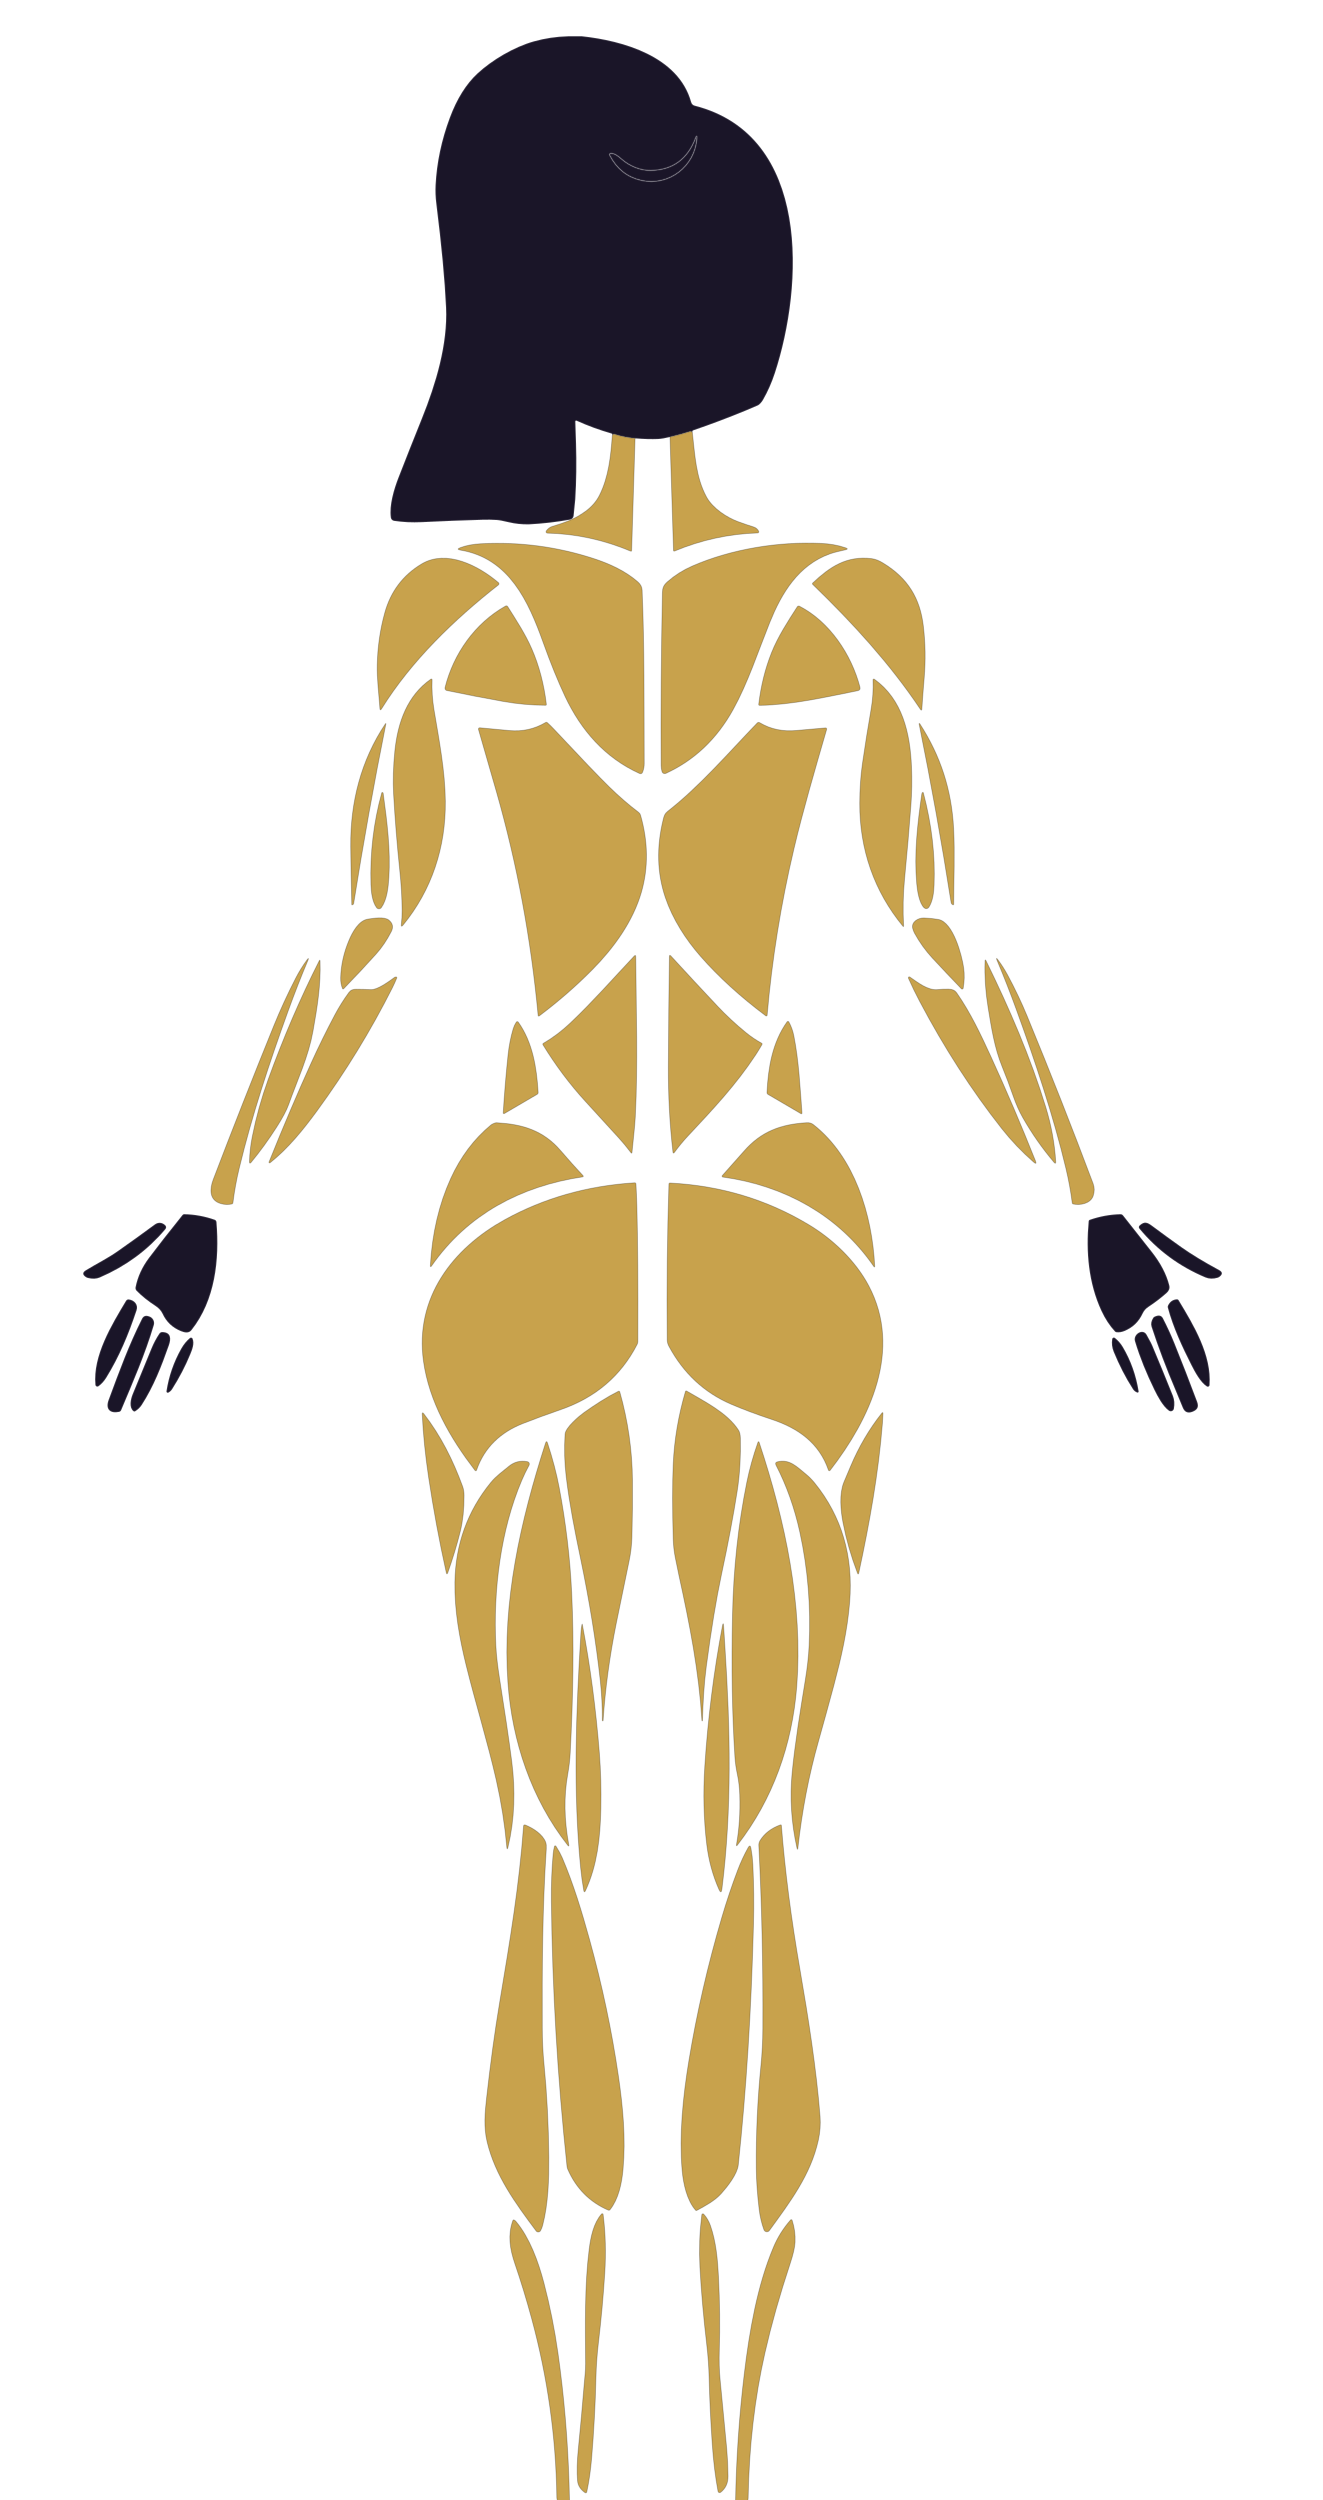
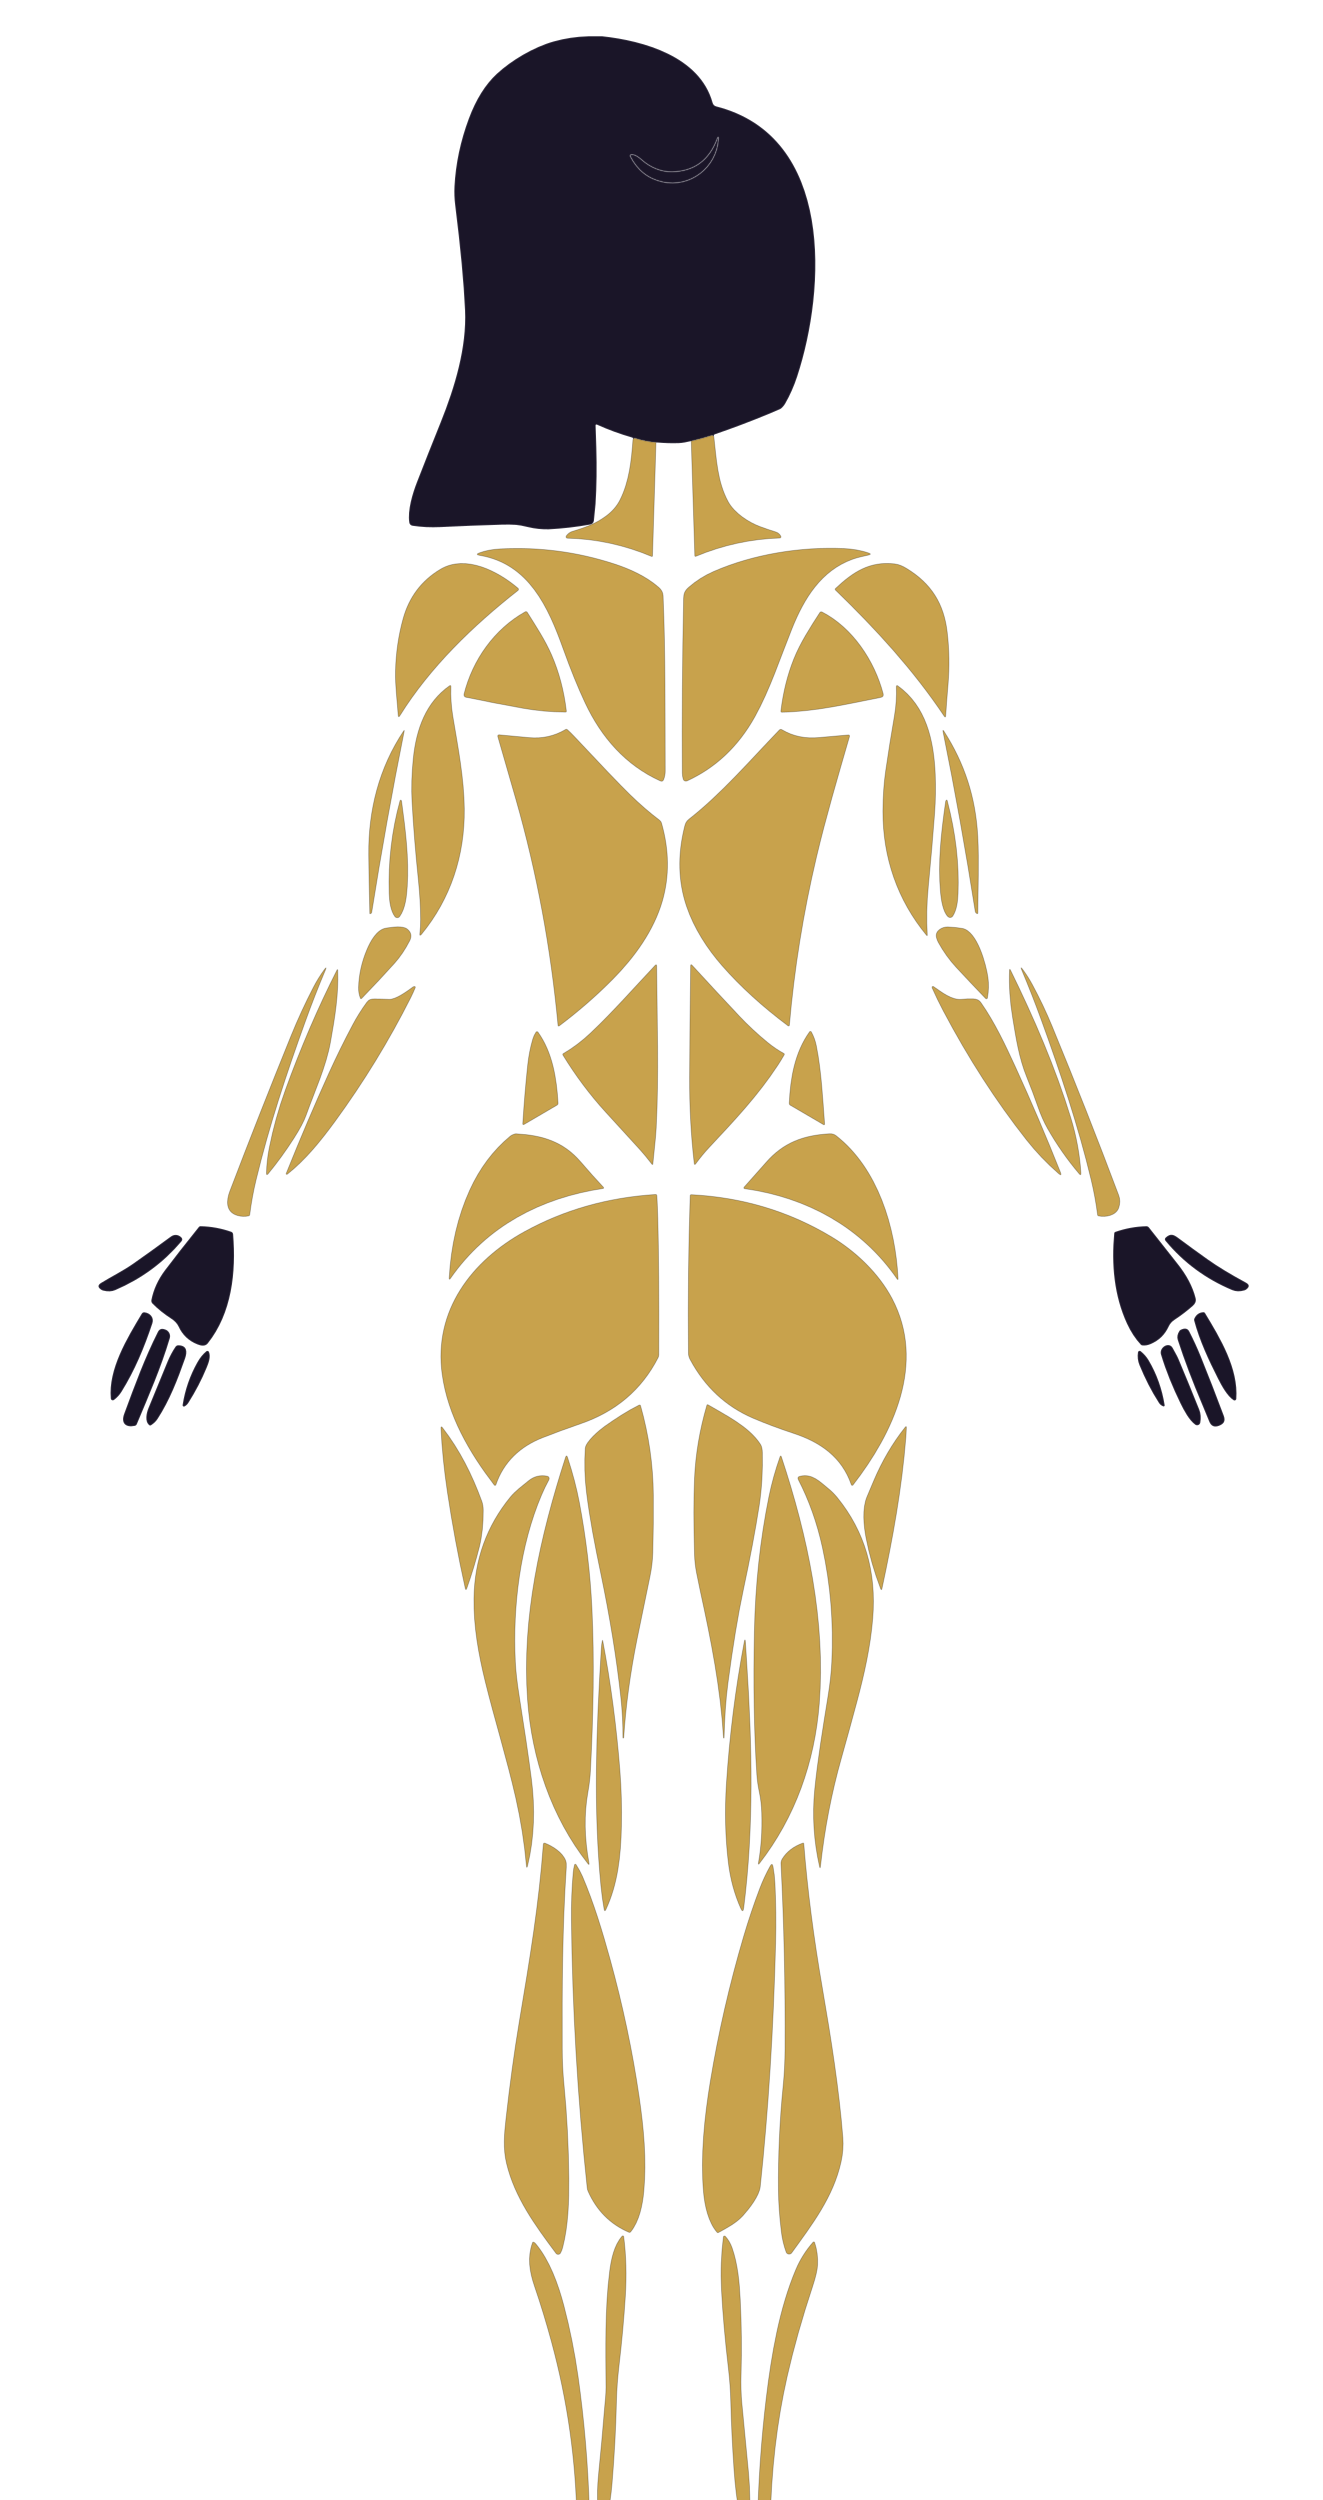
<svg xmlns="http://www.w3.org/2000/svg" viewBox="0 0 730 1380">
-   <g transform="translate(-782.54,20) scale(1)">
+   <g transform="translate(-782.54,20) scale(1.010185)">
    <path d="m 1096.04,0 h 7.79 c 22.49,2.45 53.18,10.99 60.21,36.27 q 0.46,1.66 2,2.05 c 64.38,16.44 60.01,99.49 44.24,147.61 q -2.62,7.99 -6.55,14.81 -0.51,0.89 -1.22,1.68 -0.97,1.07 -1.52,1.32 -3.63,1.58 -6.55,2.8 -14.77,6.1 -29.14,11 -0.74,0.26 -0.59,1.19 -0.52,-0.76 -1.47,-0.46 -4.4,1.42 -10.86,2.97 -3.97,1 -6.62,1.12 -5.28,0.24 -12.66,-0.36 -5.76,-0.52 -11.15,-2.21 -0.54,-0.17 -0.85,-0.03 -0.45,0.2 -0.58,0.77 0.26,-1.02 -0.52,-1.24 -9.76,-2.78 -19.21,-7.04 a 0.46,0.46 0 0 0 -0.65,0.43 l 0.39,12.23 q 0.49,15.83 -0.42,30.63 l -0.91,9.16 a 2.42,2.42 0 0 1 -1.99,2.15 q -11.5,2.06 -22.86,2.63 -5.84,0.05 -10.69,-1.12 -4.96,-1.19 -7,-1.31 -3.7,-0.23 -7.48,-0.12 -17.27,0.5 -33.97,1.33 -7.72,0.38 -15.15,-0.74 a 2.13,2.12 0.2 0 1 -1.78,-1.78 c -1,-6.77 1.75,-15.8 4.22,-22.15 q 5.88,-15.15 12.89,-32.55 c 7.85,-19.49 14.27,-41.02 13.35,-61.3 q -1.03,-22.68 -5.37,-57.36 -0.67,-5.33 -0.4,-10.31 0.98,-18.63 7.84,-37.04 5.87,-15.78 15.35,-24.54 c 7.92,-7.32 19.98,-14.55 31.09,-17.67 q 9.1,-2.55 18.79,-2.82 z m 40.66,79.56 c 15.08,3.29 29.45,-7.8 30.48,-23.26 q 0.15,-2.22 -0.63,-0.14 -6.61,17.62 -24.72,17.97 c -5.78,0.12 -11.81,-2.36 -16.39,-6.42 -1.53,-1.35 -3.74,-3.16 -5.84,-2.98 a 0.62,0.62 0 0 0 -0.5,0.9 q 5.86,11.37 17.6,13.93 z" fill="#1a1528" stroke="rgba(255,255,255,0.15)" stroke-width="0.8" />
    <path d="m 1167.18,56.3 c -1.03,15.46 -15.4,26.55 -30.48,23.26 Q 1124.96,77 1119.1,65.63 a 0.62,0.62 0 0 1 0.5,-0.9 c 2.1,-0.18 4.31,1.63 5.84,2.98 4.58,4.06 10.61,6.54 16.39,6.42 q 18.11,-0.35 24.72,-17.97 0.78,-2.08 0.63,0.14 z" fill="#1a1528" stroke="rgba(255,255,255,0.15)" stroke-width="0.8" />
    <path class="neck" data-slug="neck" style="cursor:pointer" d="m 1133.1,222 -1.89,61.8 q -0.02,0.66 -0.62,0.4 -22.28,-9.35 -45.91,-9.91 a 0.77,0.77 0 0 1 -0.6,-1.22 q 1.38,-1.89 3.31,-2.48 c 6.78,-2.07 12.31,-3.9 18.36,-8.33 q 5.08,-3.71 7.66,-8.78 c 5.15,-10.11 6.3,-21.91 7.11,-32.95 q 0.13,-0.57 0.58,-0.77 0.31,-0.14 0.85,0.03 5.39,1.69 11.15,2.21 z" fill="#C8A24C" stroke="rgba(0,0,0,0.25)" stroke-width="0.5" />
    <path class="neck" data-slug="neck" style="cursor:pointer" d="m 1164.71,218.73 c 1.42,12.25 1.86,24.62 7.81,35.59 3.46,6.38 11.4,11.41 17.38,13.62 q 4.31,1.6 8.68,2.96 1.85,0.58 2.75,2.35 a 0.65,0.65 0 0 1 -0.56,0.94 q -23.87,0.79 -45.98,10.03 a 0.34,0.34 0 0 1 -0.47,-0.3 l -1.94,-62.68 q 6.46,-1.55 10.86,-2.97 0.95,-0.3 1.47,0.46 z" fill="#C8A24C" stroke="rgba(0,0,0,0.25)" stroke-width="0.5" />
    <path class="trapezius" data-slug="trapezius" style="cursor:pointer" d="m 1135.46,406.92 c -18.92,-8.6 -32.13,-23.67 -41.02,-42.55 q -5.92,-12.58 -12.01,-29.57 c -8.17,-22.8 -18.79,-46.58 -45.58,-51.11 q -2.73,-0.46 -0.13,-1.41 4.88,-1.81 11.29,-2.14 31.93,-1.68 62.2,8.18 c 8.7,2.84 17.39,6.76 24.41,12.87 q 2.26,1.96 2.37,4.56 c 1.34,31.32 1.02,63.51 1.17,95.68 q 0.01,2.48 -0.9,4.77 -0.52,1.31 -1.8,0.72 z" fill="#C8A24C" stroke="rgba(0,0,0,0.25)" stroke-width="0.5" />
    <path class="trapezius" data-slug="trapezius" style="cursor:pointer" d="m 1207.43,323.66 c -6.47,16.09 -12.05,33.31 -20.26,48.12 q -13.47,24.27 -37.07,35.13 a 1.54,1.53 -20.3 0 1 -2.12,-0.97 q -0.48,-1.66 -0.5,-3.37 -0.3,-43.8 0.71,-95.35 c 0.05,-2.69 0.7,-4.25 2.8,-6.09 q 6.04,-5.32 13.64,-8.64 c 21.78,-9.51 47.77,-13.62 71.23,-12.54 4.41,0.2 9.17,0.92 13.49,2.46 q 1.76,0.62 -0.05,1.06 c -2.97,0.73 -5.89,1.25 -8.8,2.31 -17.14,6.22 -26.43,21.36 -33.07,37.88 z" fill="#C8A24C" stroke="rgba(0,0,0,0.25)" stroke-width="0.5" />
-     <path class="deltoids" data-slug="deltoids" style="cursor:pointer" d="m 1015.26,291.32 c 13.82,-8.28 31.54,1.05 42.43,10.31 a 0.79,0.78 46.2 0 1 -0.02,1.22 c -24.49,19.25 -48.03,41.91 -64.52,68.41 q -0.81,1.29 -0.91,-0.22 c -0.55,-8.02 -1.66,-16.16 -1.47,-24.04 q 0.34,-14.94 4.17,-28.72 4.91,-17.72 20.32,-26.96 z" fill="#C8A24C" stroke="rgba(0,0,0,0.25)" stroke-width="0.5" />
-     <path class="deltoids" data-slug="deltoids" style="cursor:pointer" d="m 1269.98,290.8 c 13.79,8.38 20.48,19.55 22.26,34.89 1.11,9.5 1.29,18.77 0.46,28.54 q -0.73,8.56 -1.29,17.08 -0.08,1.29 -0.8,0.22 c -16.86,-25.21 -37.38,-47.58 -59.38,-68.88 q -0.46,-0.45 0,-0.88 c 9.46,-8.91 18.65,-15.05 32.34,-13.43 2.34,0.28 4.42,1.25 6.41,2.46 z" fill="#C8A24C" stroke="rgba(0,0,0,0.25)" stroke-width="0.5" />
+     <path class="shoulders_rear" data-slug="shoulders_rear" style="cursor:pointer" d="m 1015.26,291.32 c 13.82,-8.28 31.54,1.05 42.43,10.31 a 0.79,0.78 46.2 0 1 -0.02,1.22 c -24.49,19.25 -48.03,41.91 -64.52,68.41 q -0.81,1.29 -0.91,-0.22 c -0.55,-8.02 -1.66,-16.16 -1.47,-24.04 q 0.34,-14.94 4.17,-28.72 4.91,-17.72 20.32,-26.96 z" fill="#C8A24C" stroke="rgba(0,0,0,0.25)" stroke-width="0.5" />
+     <path class="shoulders_rear" data-slug="shoulders_rear" style="cursor:pointer" d="m 1269.98,290.8 c 13.79,8.38 20.48,19.55 22.26,34.89 1.11,9.5 1.29,18.77 0.46,28.54 q -0.73,8.56 -1.29,17.08 -0.08,1.29 -0.8,0.22 c -16.86,-25.21 -37.38,-47.58 -59.38,-68.88 q -0.46,-0.45 0,-0.88 c 9.46,-8.91 18.65,-15.05 32.34,-13.43 2.34,0.28 4.42,1.25 6.41,2.46 z" fill="#C8A24C" stroke="rgba(0,0,0,0.25)" stroke-width="0.5" />
    <path class="upper-back" data-slug="upper-back" style="cursor:pointer" d="m 1076.09,338.19 q 6.08,14 8.04,30.55 0.06,0.58 -0.52,0.57 -11.77,-0.05 -23.32,-2.12 -15.59,-2.79 -31.04,-5.99 a 1.37,1.36 12.9 0 1 -1.05,-1.66 c 4.67,-18.66 16.53,-35.54 33.45,-45.02 a 0.84,0.83 59.5 0 1 1.11,0.29 c 4.8,7.66 9.75,15.13 13.33,23.38 z" fill="#C8A24C" stroke="rgba(0,0,0,0.25)" stroke-width="0.5" />
    <path class="upper-back" data-slug="upper-back" style="cursor:pointer" d="m 1136.59,472.49 c -4.61,16.03 -15.02,30.53 -26.92,42.6 q -13.41,13.6 -29.37,25.62 -0.65,0.5 -0.73,-0.32 -5.92,-63.46 -22.92,-123.09 -4.96,-17.4 -9.99,-34.68 a 0.7,0.7 0 0 1 0.74,-0.89 q 8.92,0.83 16.32,1.52 10.81,1.01 19.97,-4.41 0.54,-0.32 1,0.1 1.78,1.59 3.48,3.41 22.52,24.07 30.7,32.06 7.98,7.79 16.19,14.02 0.79,0.6 1.05,1.52 6.33,22.2 0.48,42.54 z" fill="#C8A24C" stroke="rgba(0,0,0,0.25)" stroke-width="0.5" />
    <path class="upper-back" data-slug="upper-back" style="cursor:pointer" d="m 1208.41,340.35 c 3.56,-8.92 9.08,-17.44 14.24,-25.41 a 0.92,0.91 29.5 0 1 1.18,-0.32 c 16.77,8.66 28.69,26.73 33.4,44.65 q 0.44,1.67 -1.25,2 c -18.03,3.6 -36.04,7.81 -54.02,8.1 q -0.68,0.01 -0.6,-0.67 1.86,-15.33 7.05,-28.35 z" fill="#C8A24C" stroke="rgba(0,0,0,0.25)" stroke-width="0.5" />
    <path class="upper-back" data-slug="upper-back" style="cursor:pointer" d="m 1238.86,382.59 c -6.36,21.96 -12.97,44.37 -18.07,65.96 q -10.8,45.75 -14.79,91.85 a 0.46,0.46 0 0 1 -0.74,0.33 Q 1184.28,525.02 1169.34,508 c -8.23,-9.38 -15.46,-20.54 -19.54,-32.61 q -6.78,-20.06 -1.17,-43.01 c 0.49,-1.99 0.83,-3.24 2.53,-4.57 17.75,-13.89 33.26,-32.01 49.33,-48.67 q 0.64,-0.67 1.43,-0.19 9.01,5.38 20.51,4.24 7.75,-0.76 15.78,-1.39 a 0.62,0.62 0 0 1 0.65,0.79 z" fill="#C8A24C" stroke="rgba(0,0,0,0.25)" stroke-width="0.5" />
    <path class="lower-back" data-slug="lower-back" style="cursor:pointer" d="m 1068.62,544.21 c 7.96,11.18 10.18,25.23 10.98,38.79 a 1.16,1.16 0 0 1 -0.56,1.06 l -18.13,10.62 a 0.4,0.39 -13.5 0 1 -0.6,-0.36 q 1.04,-16.62 2.69,-32.09 0.79,-7.45 2.8,-14.26 0.6,-2.03 1.74,-3.74 a 0.66,0.65 -45.9 0 1 1.08,-0.02 z" fill="#C8A24C" stroke="rgba(0,0,0,0.25)" stroke-width="0.5" />
    <path class="lower-back" data-slug="lower-back" style="cursor:pointer" d="m 1133.23,596.5 c -0.34,6.54 -1.25,13 -1.82,19.57 q -0.07,0.85 -0.6,0.17 -3.62,-4.73 -6.59,-7.98 -9.72,-10.63 -18.63,-20.4 -12.89,-14.11 -23.33,-31.15 a 0.57,0.57 0 0 1 0.2,-0.78 q 7.87,-4.59 14.81,-11.15 c 12.33,-11.64 23.63,-24.56 35.33,-36.99 q 0.87,-0.93 0.88,0.34 c 0.19,29.32 1.27,58.9 -0.25,88.37 z" fill="#C8A24C" stroke="rgba(0,0,0,0.25)" stroke-width="0.5" />
    <path class="lower-back" data-slug="lower-back" style="cursor:pointer" d="m 1199.62,562.36 c -10.91,16.62 -23.7,30.13 -37.46,44.84 q -3.74,4 -7.34,8.9 -0.68,0.93 -0.82,-0.22 c -1.8,-15.45 -2.6,-31.26 -2.53,-47.01 q 0.14,-30.97 0.58,-60.87 0.02,-1.16 0.8,-0.31 13.63,14.85 25.73,27.71 7.18,7.63 15.56,14.48 4.25,3.47 8.77,5.95 0.51,0.27 0.23,0.78 -1.61,2.85 -3.52,5.75 z" fill="#C8A24C" stroke="rgba(0,0,0,0.25)" stroke-width="0.5" />
    <path class="lower-back" data-slug="lower-back" style="cursor:pointer" d="m 1205.91,583.12 c 0.67,-13.86 3,-27.66 11.11,-39.08 a 0.57,0.57 0 0 1 0.96,0.06 q 1.93,3.49 2.75,7.64 c 2.78,13.99 3.44,28.55 4.52,42.69 a 0.37,0.36 13.1 0 1 -0.55,0.34 l -18.27,-10.7 a 1.05,1.04 16.6 0 1 -0.52,-0.95 z" fill="#C8A24C" stroke="rgba(0,0,0,0.25)" stroke-width="0.5" />
    <path class="triceps" data-slug="triceps" style="cursor:pointer" d="m 976.72,479.34 q -0.46,-17.73 -0.59,-32.11 c -0.22,-24.28 5.62,-47.43 19.17,-67.7 q 0.38,-0.55 0.24,0.1 -9.84,49.08 -17.78,99.12 a 0.83,0.82 -4 0 1 -0.58,0.66 l -0.25,0.08 q -0.21,0.06 -0.21,-0.15 z" fill="#C8A24C" stroke="rgba(0,0,0,0.25)" stroke-width="0.5" />
    <path class="triceps" data-slug="triceps" style="cursor:pointer" d="m 990.45,481.03 c -2.39,-3.13 -3.03,-8.64 -3.15,-12.61 q -0.81,-26.18 5.96,-50.71 a 0.37,0.37 0 0 1 0.61,-0.17 q 0.16,0.15 0.19,0.37 c 2.18,16.06 4.1,31.34 3.14,46.56 -0.33,5.2 -1.01,12.19 -4.17,16.53 a 1.61,1.61 0 0 1 -2.58,0.03 z" fill="#C8A24C" stroke="rgba(0,0,0,0.25)" stroke-width="0.5" />
    <path class="triceps" data-slug="triceps" style="cursor:pointer" d="m 1028.38,422.24 c 0.27,25.48 -7.52,49.09 -23.37,68.41 q -1.16,1.41 -0.93,-0.4 0.44,-3.53 0.41,-7.83 -0.06,-10.3 -1.3,-22.14 -2.2,-20.98 -3.39,-41.99 -0.61,-10.99 0.7,-23.78 c 1.65,-15.98 6.95,-30.6 19.9,-39.63 a 0.42,0.41 73.8 0 1 0.65,0.36 q -0.32,8.22 1.06,16.55 c 2.81,16.86 6.09,33.63 6.27,50.45 z" fill="#C8A24C" stroke="rgba(0,0,0,0.25)" stroke-width="0.5" />
    <path class="triceps" data-slug="triceps" style="cursor:pointer" d="m 1281,491.32 c -15.93,-19.27 -23.98,-42.53 -23.89,-67.9 q 0.04,-11.8 1.5,-21.9 2.13,-14.76 4.78,-30.03 1.39,-8.03 1.05,-16.2 a 0.44,0.44 0 0 1 0.7,-0.38 c 15.59,11.17 19.78,29.71 20.57,48.58 q 0.43,10.46 -0.35,21.17 -1.37,18.51 -3.48,40.31 -1.27,13.12 -0.53,26.21 0.03,0.6 -0.35,0.14 z" fill="#C8A24C" stroke="rgba(0,0,0,0.25)" stroke-width="0.5" />
    <path class="triceps" data-slug="triceps" style="cursor:pointer" d="m 1290.47,379.83 c 11.24,17.52 17.33,36.08 18.47,57.41 0.75,14.09 0.07,27.95 0.05,41.97 a 0.28,0.28 0 0 1 -0.41,0.24 l -0.26,-0.14 q -0.65,-0.34 -0.76,-1.06 -7.8,-49.99 -17.59,-98.21 -0.29,-1.43 0.5,-0.21 z" fill="#C8A24C" stroke="rgba(0,0,0,0.25)" stroke-width="0.5" />
    <path class="triceps" data-slug="triceps" style="cursor:pointer" d="m 1291.39,418.15 q 0.03,-0.24 0.18,-0.46 0.48,-0.71 0.7,0.12 6.89,26.33 5.89,50.76 c -0.16,3.99 -0.69,8.84 -2.91,12.24 a 1.69,1.68 -51.8 0 1 -2.56,0.31 c -2.76,-2.6 -3.77,-9.43 -4.13,-13.42 -1.44,-16.19 0.36,-32.39 2.83,-49.55 z" fill="#C8A24C" stroke="rgba(0,0,0,0.25)" stroke-width="0.5" />
    <path class="forearm" data-slug="forearm" style="cursor:pointer" d="m 930.6,575.85 q 12.51,-34.52 28.14,-65.44 0.43,-0.86 0.47,0.1 c 0.49,12.97 -1.54,25.43 -3.91,38.74 -2.51,14.09 -8.58,26.84 -13.42,40.42 q -1.72,4.85 -6.72,12.65 -6.65,10.39 -13.96,19.24 -0.97,1.19 -0.94,-0.34 0.15,-6.74 1.54,-13.78 3.2,-16.15 8.8,-31.59 z" fill="#C8A24C" stroke="rgba(0,0,0,0.25)" stroke-width="0.5" />
    <path class="forearm" data-slug="forearm" style="cursor:pointer" d="m 941.59,538.06 c -10.38,28.73 -19.89,57.37 -27.03,86.93 q -2.23,9.27 -3.43,18.85 -0.08,0.65 -0.71,0.78 -2.96,0.63 -5.97,-0.23 c -6.64,-1.91 -6.12,-8.24 -4.18,-13.33 q 16.12,-42.22 33.46,-84.93 5.37,-13.2 12.03,-26.13 2.79,-5.42 6.2,-10.06 1.45,-1.95 0.5,0.29 -5.71,13.57 -10.87,27.83 z" fill="#C8A24C" stroke="rgba(0,0,0,0.25)" stroke-width="0.5" />
    <path class="forearm" data-slug="forearm" style="cursor:pointer" d="m 975.21,499.01 c 1.84,-4.34 5.3,-10.94 10.55,-11.69 3.15,-0.45 8.93,-1.45 11.43,0.58 q 3.23,2.63 1.33,6.34 -3.58,7.04 -8.39,12.41 -7.93,8.86 -17.96,19.2 a 0.33,0.32 -34.8 0 1 -0.53,-0.09 q -1.15,-2.76 -1.06,-6.04 0.31,-10.51 4.63,-20.71 z" fill="#C8A24C" stroke="rgba(0,0,0,0.25)" stroke-width="0.5" />
    <path class="forearm" data-slug="forearm" style="cursor:pointer" d="m 999.09,525.32 q -17.79,35.36 -41.48,67.79 c -7.52,10.28 -15.96,20.81 -26,28.74 a 0.38,0.38 0 0 1 -0.53,-0.06 q -0.12,-0.14 -0.06,-0.3 11.88,-29.53 23.3,-54.73 6.13,-13.51 13.08,-26.59 3.39,-6.37 7.64,-12.19 c 1.13,-1.54 2.35,-1.94 4.17,-1.93 q 4.02,0.02 8.07,0.22 c 3.63,0.18 9.88,-4.42 13.11,-6.8 0.2,-0.14 0.64,-0.23 0.88,-0.2 a 0.39,0.39 0 0 1 0.32,0.53 q -1.15,2.82 -2.5,5.52 z" fill="#C8A24C" stroke="rgba(0,0,0,0.25)" stroke-width="0.5" />
    <path class="forearm" data-slug="forearm" style="cursor:pointer" d="m 1287.36,495.1 q -0.66,-1.22 -1,-2.61 c -0.91,-3.66 3.19,-5.9 6.21,-5.78 q 4.25,0.16 7.87,0.8 c 8.25,1.44 13.07,19.85 14.04,26.73 q 0.78,5.48 -0.26,11.26 a 0.58,0.57 -61.9 0 1 -0.98,0.3 q -8.13,-8.44 -16.02,-16.95 -5.71,-6.16 -9.86,-13.75 z" fill="#C8A24C" stroke="rgba(0,0,0,0.25)" stroke-width="0.5" />
    <path class="forearm" data-slug="forearm" style="cursor:pointer" d="m 1374.91,644.61 a 0.63,0.62 -88.1 0 1 -0.49,-0.53 q -1.21,-9.55 -3.48,-19.07 c -6.9,-28.95 -17.02,-59.28 -27.49,-88.05 q -4.81,-13.23 -10.53,-26.85 -0.87,-2.08 0.48,-0.27 2.91,3.89 5.26,8.23 6.11,11.31 10.9,22.92 19.34,46.92 36.37,92.34 1.24,3.29 0.04,6.8 c -1.45,4.24 -7.09,5.35 -11.06,4.48 z" fill="#C8A24C" stroke="rgba(0,0,0,0.25)" stroke-width="0.5" />
    <path class="forearm" data-slug="forearm" style="cursor:pointer" d="m 1326.82,510.35 c 12.89,26.28 24.62,53.47 32.98,80.83 q 4.59,15.02 5.5,30.08 0.09,1.54 -0.91,0.36 -9.8,-11.56 -17.28,-24.72 -2.96,-5.2 -5.36,-12.12 -2.76,-7.98 -6.01,-15.96 c -4.29,-10.55 -5.9,-21.36 -7.75,-32.59 q -2.18,-13.15 -1.71,-25.77 0.04,-1.12 0.54,-0.11 z" fill="#C8A24C" stroke="rgba(0,0,0,0.25)" stroke-width="0.5" />
    <path class="forearm" data-slug="forearm" style="cursor:pointer" d="m 1354.08,620.73 q 0.96,2.42 -1,0.71 -9.65,-8.41 -17.52,-18.38 -24.99,-31.7 -45.4,-70.39 -3.25,-6.15 -6.17,-12.68 -0.09,-0.2 -0.03,-0.4 a 0.51,0.51 0 0 1 0.78,-0.29 c 4.23,2.88 9.9,7.54 15.41,6.95 q 3.07,-0.34 6.17,-0.24 c 1.9,0.05 3.28,0.57 4.42,2.2 7.5,10.74 13.36,23.21 18.79,35.06 q 12.91,28.18 24.55,57.46 z" fill="#C8A24C" stroke="rgba(0,0,0,0.25)" stroke-width="0.5" />
    <path d="m 848.29,759.36 c -5.06,1.08 -7.66,-1.55 -5.81,-6.56 6.01,-16.27 11.17,-30.37 18.43,-44.8 q 1.12,-2.22 3.5,-1.5 l 0.45,0.14 a 3.88,3.87 16.7 0 1 2.59,4.81 c -4.79,16.16 -11.42,31.25 -18.02,46.96 a 1.59,1.57 -84.6 0 1 -1.14,0.95 z" fill="#1a1528" stroke="rgba(255,255,255,0.15)" stroke-width="0.8" />
    <path d="m 847.54,670.63 q 10.11,-7.1 20.43,-14.71 c 1.82,-1.34 3.93,-1.24 5.61,0.25 q 1.28,1.14 0.18,2.44 -14.63,17.34 -36.12,26.57 -2.85,1.23 -6.59,0.27 -0.66,-0.17 -1.22,-0.56 -2.78,-1.93 0.1,-3.71 c 5.74,-3.54 11.89,-6.53 17.61,-10.55 z" fill="#1a1528" stroke="rgba(255,255,255,0.15)" stroke-width="0.8" />
    <path d="m 857.95,703.24 c -4.4,13.3 -9.63,25.8 -16.79,37.33 q -1.72,2.78 -4.23,4.64 a 1.09,1.09 0 0 1 -1.74,-0.77 c -1.48,-16.04 8.92,-33.06 16.88,-46.35 q 0.57,-0.95 1.66,-0.8 c 2.95,0.39 5.23,2.88 4.22,5.95 z" fill="#1a1528" stroke="rgba(255,255,255,0.15)" stroke-width="0.8" />
    <path d="m 875.79,722.55 c -4.07,11.58 -8.41,22.82 -15.01,33 q -1.32,2.03 -3.6,3.48 -0.5,0.32 -0.97,-0.05 c -2.61,-2.08 -1.53,-6.69 -0.45,-9.36 q 5.27,-13.01 10.45,-25.43 1.81,-4.36 4.29,-8.03 0.62,-0.92 1.74,-0.88 c 4.7,0.15 4.82,3.66 3.55,7.27 z" fill="#1a1528" stroke="rgba(255,255,255,0.15)" stroke-width="0.8" />
    <path d="m 887.56,727.64 q -3.99,9.72 -9.96,19.13 -0.8,1.27 -2.1,1.97 a 0.74,0.74 0 0 1 -1.08,-0.76 q 1.91,-12.47 8.14,-23.5 2.02,-3.58 4.82,-5.9 a 0.94,0.94 0 0 1 1.47,0.36 c 1.15,2.7 -0.24,6.15 -1.29,8.7 z" fill="#1a1528" stroke="rgba(255,255,255,0.15)" stroke-width="0.8" />
    <path d="m 902.05,654.63 c 1.72,20.81 -0.74,43.2 -13.83,59.63 -1.5,1.87 -3.8,1.35 -5.78,0.55 q -7.06,-2.82 -10.22,-9.71 c -0.79,-1.73 -2.34,-3.24 -3.92,-4.25 q -5.99,-3.87 -10.35,-8.32 a 2.19,2.18 28.4 0 1 -0.59,-1.97 q 1.69,-8.62 7.46,-16.29 7.41,-9.85 18.48,-23.61 0.37,-0.46 0.96,-0.45 8.59,0.19 16.75,3.06 a 1.58,1.57 -82.5 0 1 1.04,1.36 z" fill="#1a1528" stroke="rgba(255,255,255,0.15)" stroke-width="0.8" />
    <path d="m 1390.47,703.5 c -7.03,-15.23 -8.6,-32.38 -6.98,-49.44 a 0.84,0.84 0 0 1 0.55,-0.71 q 8.24,-2.9 16.94,-3.13 a 1.84,1.82 -19.6 0 1 1.51,0.71 q 7.66,9.84 15.58,19.76 7.56,9.46 9.92,18.85 c 0.44,1.72 -0.22,3.09 -1.51,4.23 q -4.73,4.18 -10.02,7.65 -2.13,1.39 -3.17,3.63 c -2.09,4.49 -5.23,7.65 -10.01,9.66 q -2.32,0.97 -4.45,0.69 -0.49,-0.06 -0.83,-0.42 -4.41,-4.73 -7.53,-11.48 z" fill="#1a1528" stroke="rgba(255,255,255,0.15)" stroke-width="0.8" />
    <path d="m 1434.6,668.37 q 8.2,5.82 20.84,12.66 3.02,1.63 0.3,3.74 -0.49,0.38 -1.08,0.56 -3.68,1.1 -6.72,-0.17 -21.61,-9.06 -36.36,-26.82 -0.91,-1.09 0.16,-2.02 c 2.56,-2.23 4.17,-1.59 6.69,0.28 q 8.2,6.11 16.17,11.77 z" fill="#1a1528" stroke="rgba(255,255,255,0.15)" stroke-width="0.8" />
    <path d="m 1440.18,733.51 c -5.02,-9.9 -10.12,-20.82 -13.01,-31.69 q -0.15,-0.58 0.1,-1.13 1.52,-3.24 4.84,-3.48 0.7,-0.05 1.06,0.55 c 8.34,13.8 18.29,30.28 17.05,46.84 a 0.97,0.97 0 0 1 -1.49,0.74 c -3.56,-2.27 -6.64,-8.06 -8.55,-11.83 z" fill="#1a1528" stroke="rgba(255,255,255,0.15)" stroke-width="0.8" />
    <path d="m 1431.61,747.81 q -8.05,-18.9 -13.4,-35.42 -0.77,-2.34 0.9,-4.93 0.26,-0.41 0.73,-0.64 3.35,-1.63 4.67,0.91 3.49,6.76 6.36,13.86 6.23,15.39 12.52,32.24 c 1.04,2.81 0.09,4.43 -2.57,5.47 q -3.87,1.52 -5.42,-2.33 -1.86,-4.6 -3.79,-9.16 z" fill="#1a1528" stroke="rgba(255,255,255,0.15)" stroke-width="0.8" />
    <path d="m 1409.03,720.33 c -1.15,-3.85 4.48,-7.35 6.5,-3.44 1.02,1.99 2.25,3.91 3.11,5.95 q 5.89,13.98 11.33,27.6 1.3,3.26 0.57,7.15 a 1.77,1.77 0 0 1 -2.76,1.12 c -3.33,-2.36 -6.22,-7.81 -8.08,-11.63 -4.21,-8.63 -7.92,-17.55 -10.67,-26.75 z" fill="#1a1528" stroke="rgba(255,255,255,0.15)" stroke-width="0.8" />
    <path d="m 1407.92,746.8 c -4.19,-6.47 -7.65,-13.37 -10.63,-20.61 q -1.4,-3.4 -0.83,-7.06 a 0.95,0.94 -66.3 0 1 1.52,-0.6 q 2.67,2.14 4.37,5.02 6.61,11.16 8.73,24.5 a 0.6,0.6 0 0 1 -0.81,0.65 q -1.51,-0.6 -2.35,-1.9 z" fill="#1a1528" stroke="rgba(255,255,255,0.15)" stroke-width="0.8" />
    <path class="gluteal" data-slug="gluteal" style="cursor:pointer" d="m 1031.34,630.56 q 8.17,-17.96 22.15,-29.52 0.57,-0.47 1.35,-0.78 c 0.63,-0.25 1.17,-0.54 1.88,-0.51 14.27,0.79 25.72,4.26 35.26,15.37 q 6.45,7.51 12.43,13.9 a 0.36,0.36 0 0 1 -0.21,0.6 c -34.24,5.14 -63.6,20.7 -83.41,49.12 q -0.77,1.1 -0.69,-0.24 1.54,-26.6 11.24,-47.94 z" fill="#C8A24C" stroke="rgba(0,0,0,0.25)" stroke-width="0.5" />
    <path class="gluteal" data-slug="gluteal" style="cursor:pointer" d="m 1092.12,758.09 q -11.32,3.91 -20.99,7.71 c -12.16,4.78 -21.24,13.16 -25.53,25.74 a 0.48,0.48 0 0 1 -0.84,0.14 c -13.74,-17.9 -25.37,-38.01 -28.48,-60.45 -4.82,-34.78 16.06,-62.1 45.13,-78.08 q 32.39,-17.79 71.37,-20.24 0.77,-0.05 0.81,0.72 0.34,5.98 0.51,12.21 0.73,27.38 0.54,74.62 0,0.87 -0.42,1.68 -13.36,26.01 -42.1,35.95 z" fill="#C8A24C" stroke="rgba(0,0,0,0.25)" stroke-width="0.5" />
    <path class="gluteal" data-slug="gluteal" style="cursor:pointer" d="m 1186.16,755.14 q -22.34,-9.6 -34.37,-32.01 -0.93,-1.73 -0.95,-3.5 -0.44,-43.95 0.95,-86.05 a 0.58,0.58 0 0 1 0.61,-0.56 q 41.96,2.14 76.79,23.16 c 13.08,7.9 25.57,19.74 32.87,33.53 18.71,35.37 0.74,73.49 -21.32,101.95 a 0.51,0.51 0 0 1 -0.88,-0.15 c -5.18,-15.06 -16.82,-23.21 -31.43,-28.03 q -12.38,-4.09 -22.27,-8.34 z" fill="#C8A24C" stroke="rgba(0,0,0,0.25)" stroke-width="0.5" />
    <path class="gluteal" data-slug="gluteal" style="cursor:pointer" d="m 1264.84,679.01 c -19.47,-28.27 -49.51,-44.62 -83.31,-49.28 a 0.48,0.48 0 0 1 -0.29,-0.79 q 6.39,-7.08 11.97,-13.48 c 9.56,-10.98 20.54,-14.92 34.76,-15.73 q 2.05,-0.11 3.56,1.07 c 22.85,17.9 32.44,49.93 33.85,78.03 q 0.06,1.04 -0.54,0.18 z" fill="#C8A24C" stroke="rgba(0,0,0,0.25)" stroke-width="0.5" />
    <path class="adductors" data-slug="adductors" style="cursor:pointer" d="m 1105.13,759.58 c 5.8,-4.09 12.22,-8.33 18.77,-11.59 a 0.54,0.54 0 0 1 0.76,0.34 q 6.8,24.08 7.01,48.83 0.14,15.6 -0.3,31.35 -0.18,6.57 -1.58,13.23 -3.79,18 -7.08,34.37 -5.52,27.39 -7.25,53.63 -0.01,0.2 -0.21,0.19 h -0.01 q -0.21,0 -0.21,-0.21 0.06,-11.05 -1.13,-21.98 -3.47,-31.95 -10.99,-67.96 c -3.17,-15.15 -5.96,-29.39 -7.82,-44.53 q -1.41,-11.59 -0.64,-23.56 c 0.24,-3.74 7.85,-10.11 10.68,-12.11 z" fill="#C8A24C" stroke="rgba(0,0,0,0.25)" stroke-width="0.5" />
    <path class="adductors" data-slug="adductors" style="cursor:pointer" d="m 1103.25,880.79 q 0.13,-2.03 0.52,-4.03 0.12,-0.59 0.23,0 6.54,34.5 9.4,71 1.16,14.9 0.83,30.46 c -0.35,16.42 -2.06,31.59 -8.52,45.43 q -0.65,1.38 -0.93,-0.12 -1.07,-5.81 -1.74,-12.63 c -4.13,-42 -2.61,-84.7 0.21,-130.11 z" fill="#C8A24C" stroke="rgba(0,0,0,0.25)" stroke-width="0.5" />
    <path class="adductors" data-slug="adductors" style="cursor:pointer" d="m 1170.31,929.79 q -0.01,0.14 -0.14,0.14 h -0.01 q -0.15,0 -0.16,-0.15 c -1.65,-27.23 -6.7,-52.91 -12.71,-80.29 q -1.04,-4.77 -2.03,-9.9 -0.97,-5.04 -1.11,-10.04 -0.71,-25 0,-41.29 0.88,-20.1 6.78,-40.2 a 0.39,0.39 0 0 1 0.58,-0.23 c 9.66,5.72 22.47,11.93 28.7,21.66 q 0.95,1.49 1.03,4.47 c 0.23,9.46 -0.26,19.48 -1.78,29.2 q -3.09,19.91 -8.67,45.97 -4.33,20.25 -8.36,50.7 c -1.32,9.97 -1.83,19.78 -2.12,29.96 z" fill="#C8A24C" stroke="rgba(0,0,0,0.25)" stroke-width="0.5" />
    <path class="adductors" data-slug="adductors" style="cursor:pointer" d="m 1182.66,888.38 c 3.02,46.17 3.96,90.2 -1.62,134.34 q -0.38,3.02 -1.62,0.24 -5.13,-11.5 -6.75,-24.8 -2.53,-20.86 -1.07,-43.33 2.55,-39.34 9.73,-77.33 0.48,-2.54 0.64,0.04 0.36,5.65 0.69,10.84 z" fill="#C8A24C" stroke="rgba(0,0,0,0.25)" stroke-width="0.5" />
    <path class="hamstring" data-slug="hamstring" style="cursor:pointer" d="m 1016.46,760.39 c 9.44,12.24 16.13,25.63 21.41,40.04 q 0.82,2.23 0.84,4.98 0.07,11.27 -2.12,20.02 -2.75,11.03 -6.86,22.65 -0.52,1.46 -0.85,-0.05 -5.74,-25.82 -9.75,-52.59 -2.71,-18.1 -3.52,-34.73 -0.08,-1.52 0.85,-0.32 z" fill="#C8A24C" stroke="rgba(0,0,0,0.25)" stroke-width="0.5" />
    <path class="hamstring" data-slug="hamstring" style="cursor:pointer" d="m 1070.52,797.23 c -11.68,27.55 -15.75,60.62 -14.27,91.04 q 0.39,8.01 2.12,18.82 4.13,25.86 6.66,45.29 c 2.03,15.61 1.65,31.91 -2.1,47.3 q -0.46,1.88 -0.63,-0.05 -1.63,-18.54 -5.82,-37.03 c -4.65,-20.57 -11.75,-43.58 -16.62,-63.37 -3.73,-15.15 -6.46,-30.31 -6.22,-45.8 q 0.49,-31.41 19.87,-55.13 c 2.88,-3.51 6.39,-5.98 9.88,-8.87 q 4.53,-3.74 10.3,-2.59 a 1.34,1.33 19.9 0 1 0.91,1.94 q -2.27,4.18 -4.08,8.45 z" fill="#C8A24C" stroke="rgba(0,0,0,0.25)" stroke-width="0.5" />
    <path class="hamstring" data-slug="hamstring" style="cursor:pointer" d="m 1098.11,859.08 c 1.35,28.16 0.76,58.11 -0.79,88.31 q -0.29,5.81 -1.41,12.09 -3.22,18.13 0.59,38.78 0.25,1.36 -0.6,0.27 c -20.01,-25.52 -30.66,-57.27 -32.98,-89.64 -3.21,-44.66 6.94,-89.32 20.75,-132.24 q 0.55,-1.71 1.12,0 4.19,12.73 6.41,24.46 5.53,29.26 6.91,57.97 z" fill="#C8A24C" stroke="rgba(0,0,0,0.25)" stroke-width="0.5" />
    <path class="hamstring" data-slug="hamstring" style="cursor:pointer" d="m 1219.83,958.26 c 1.6,-16.19 4.52,-34.12 7.27,-51.04 q 1.66,-10.21 2.07,-18.85 1.54,-32.19 -5.11,-62.59 -4.38,-20.02 -13.16,-37.05 -0.74,-1.43 0.83,-1.82 c 6.74,-1.68 10.82,2.92 15.54,6.72 q 2.63,2.11 4.95,4.97 22.46,27.73 19.33,65.93 c -1.28,15.6 -4.64,30.53 -8.67,45.57 q -4.34,16.19 -8.51,30.94 -8.04,28.43 -11.39,59.02 -0.17,1.55 -0.51,0.03 -4.7,-20.89 -2.64,-41.83 z" fill="#C8A24C" stroke="rgba(0,0,0,0.25)" stroke-width="0.5" />
    <path class="hamstring" data-slug="hamstring" style="cursor:pointer" d="m 1222.33,911.18 c -2.52,31.89 -13.09,61.94 -32.73,87.27 q -0.72,0.94 -0.52,-0.23 2.27,-12.72 1.81,-27.27 -0.2,-6.27 -1.31,-11.44 -1.06,-4.94 -1.37,-9.68 -2.26,-34.73 -1.33,-78.46 0.82,-38.23 7.92,-73.18 2.24,-11.02 6.07,-21.84 0.39,-1.11 0.77,0.01 c 14.36,43.28 24.25,89.74 20.69,134.82 z" fill="#C8A24C" stroke="rgba(0,0,0,0.25)" stroke-width="0.5" />
    <path class="hamstring" data-slug="hamstring" style="cursor:pointer" d="m 1252.18,789.16 c 4.38,-10.33 10.1,-20.26 17.11,-29.06 q 0.66,-0.83 0.64,0.22 -0.05,2.47 -0.26,5.11 c -2.25,28.2 -7.17,55.27 -13.07,82.76 q -0.28,1.33 -0.76,0.06 -5.28,-13.81 -7.95,-27.73 c -1.27,-6.66 -2.21,-15.94 0.54,-22.48 q 1.91,-4.56 3.75,-8.88 z" fill="#C8A24C" stroke="rgba(0,0,0,0.25)" stroke-width="0.5" />
    <path class="calves" data-slug="calves" style="cursor:pointer" d="m 1058.29,1085.75 c 6.08,-36.26 10.83,-64.98 13.27,-97.84 a 0.64,0.63 12.9 0 1 0.87,-0.54 c 4.34,1.73 9.74,5.17 11.34,9.62 q 0.48,1.32 0.33,3.57 c -2.18,33.02 -2.33,66.33 -2.21,98.92 q 0.04,10.61 0.89,19.22 2.51,25.4 2.71,52.08 c 0.09,12.28 -0.31,25.64 -3.38,37.51 q -0.44,1.7 -1.2,3.04 a 1.46,1.45 41.5 0 1 -2.43,0.15 c -11.56,-15.48 -22.57,-30.58 -27.04,-49.16 -1.94,-8.07 -1.22,-16.06 -0.32,-24.08 q 3.25,-29.05 7.17,-52.49 z" fill="#C8A24C" stroke="rgba(0,0,0,0.25)" stroke-width="0.5" />
    <path class="calves" data-slug="calves" style="cursor:pointer" d="m 1065.65,1205.72 q 0.18,-0.49 0.65,-0.28 0.57,0.24 0.99,0.74 c 7.66,9.08 12.41,22.27 15.49,34.01 q 4.92,18.73 7.73,38.56 5.06,35.68 6.15,72.03 0.14,4.75 0.25,9.3 0.09,3.29 -3.11,2.5 -0.29,-0.07 -0.59,-0.13 -3.27,-0.66 -3.31,-4 c -0.46,-33.25 -5.05,-66.1 -13.91,-98.69 q -4.29,-15.78 -9.2,-30.12 c -2.89,-8.45 -4,-15.96 -1.14,-23.92 z" fill="#C8A24C" stroke="rgba(0,0,0,0.25)" stroke-width="0.5" />
    <path class="calves" data-slug="calves" style="cursor:pointer" d="m 1092.9,1005.49 c 6.21,14.55 10.89,30.05 15.1,45.29 q 10.42,37.71 15.89,75.17 c 2.5,17.09 4.13,34.52 2.57,51.57 -0.69,7.55 -2.44,16.36 -7.25,22.3 a 0.72,0.71 31.3 0 1 -0.84,0.2 q -15.39,-6.63 -22.38,-22.48 -0.37,-0.84 -0.47,-1.77 -7.84,-73.34 -8.63,-146.47 -0.15,-13.23 1,-26.05 0.18,-2.03 0.73,-4.04 a 0.43,0.43 0 0 1 0.78,-0.13 q 2.25,3.5 3.5,6.41 z" fill="#C8A24C" stroke="rgba(0,0,0,0.25)" stroke-width="0.5" />
    <path class="calves" data-slug="calves" style="cursor:pointer" d="m 1105.01,1296.15 c 0.31,-3.79 0.81,-7.66 0.78,-11.4 -0.13,-20.92 -0.61,-43.07 2,-63.38 0.83,-6.47 2.37,-14.24 6.84,-19.26 a 0.48,0.48 0 0 1 0.83,0.26 q 2,15.5 0.91,32.56 -1.2,18.89 -3.49,38.19 -1.15,9.79 -1.38,19.57 -0.5,21.82 -2.41,44.66 -0.8,9.48 -2.65,18.21 a 0.62,0.61 -66.5 0 1 -0.96,0.38 q -3.82,-2.71 -4.14,-6.62 -0.59,-7.27 0.39,-17.04 1.85,-18.46 3.28,-36.13 z" fill="#C8A24C" stroke="rgba(0,0,0,0.25)" stroke-width="0.5" />
    <path class="calves" data-slug="calves" style="cursor:pointer" d="m 1195.51,999.93 q 1.11,-2 1.54,0.25 0.83,4.43 1.06,9.07 0.79,16.08 0.37,32.68 -1.79,71.08 -8.41,133.14 c -0.54,5.01 -5.87,11.84 -9.39,15.76 -3.68,4.08 -8.74,6.74 -13.52,9.33 q -0.36,0.2 -0.63,-0.11 c -4.85,-5.52 -6.81,-14.78 -7.44,-21.9 -1.74,-19.58 0.51,-41.13 3.73,-60.68 q 6.55,-39.63 18.22,-79.21 3.88,-13.17 8.74,-26 2.41,-6.37 5.73,-12.33 z" fill="#C8A24C" stroke="rgba(0,0,0,0.25)" stroke-width="0.5" />
    <path class="calves" data-slug="calves" style="cursor:pointer" d="m 1170.98,1202.22 q 2.43,2.66 3.69,6.26 c 3.13,8.93 4.01,18.89 4.48,28.32 q 1.05,21.18 0.46,40.21 -0.29,9.19 0.45,16.73 1.84,18.75 3.59,37.51 0.69,7.41 0.77,15.52 0.06,5.8 -4.1,9 a 0.89,0.89 0 0 1 -1.42,-0.54 q -2.23,-11.91 -3.17,-25.71 -1.35,-19.53 -1.75,-36.62 -0.22,-9.41 -1.32,-18.68 -2.7,-22.94 -3.76,-42.69 -0.78,-14.6 1.04,-28.98 a 0.6,0.6 0 0 1 1.04,-0.33 z" fill="#C8A24C" stroke="rgba(0,0,0,0.25)" stroke-width="0.5" />
    <path class="calves" data-slug="calves" style="cursor:pointer" d="m 1209.54,1220.37 q 3.46,-8.19 9.41,-14.95 a 0.5,0.49 56.8 0 1 0.84,0.18 q 1.93,5.91 1.63,12.13 -0.21,4.19 -2.73,11.81 -8.63,26.04 -13.9,49.21 -8.52,37.45 -9.27,80.13 -0.04,2.72 -2.68,3.4 -0.94,0.24 -1.91,0.38 -2.41,0.33 -2.37,-2.1 0.65,-35.68 4.84,-70.31 c 2.84,-23.48 7.15,-48.63 16.14,-69.88 z" fill="#C8A24C" stroke="rgba(0,0,0,0.25)" stroke-width="0.5" />
    <path class="calves" data-slug="calves" style="cursor:pointer" d="m 1234.23,1161.52 c -4.22,19.14 -15.78,34.23 -26.98,49.71 a 1.72,1.72 0 0 1 -3.01,-0.42 q -1.93,-5.29 -2.63,-11.11 -1.51,-12.55 -1.6,-22.65 -0.27,-28.3 2.59,-57.1 0.96,-9.64 1.02,-20.11 0.27,-52.48 -2.22,-101.41 c -0.04,-0.76 0.35,-1.89 0.76,-2.54 q 3.68,-5.85 11.13,-8.53 0.53,-0.19 0.58,0.37 2.93,37.23 10.25,79.5 c 4.59,26.56 9.04,54.75 11.1,81.03 q 0.51,6.47 -0.99,13.26 z" fill="#C8A24C" stroke="rgba(0,0,0,0.25)" stroke-width="0.5" />
    <path d="m 1079.17,1372.43 q 2.14,-5.13 4.33,-10.15 0.64,-1.46 0.77,0.13 0.19,2.38 0.04,5.19 -0.48,8.92 -1.17,17.73 c -0.55,6.98 -0.51,14.62 0.97,21.25 q 0.81,3.6 3.17,7.55 2.42,4.04 6.98,2.53 2.09,-0.69 2.69,-2.94 c 5.05,-18.81 8.53,-32.57 10.08,-47.69 q 0.17,-1.71 0.65,-0.06 c 4.88,16.71 7.77,34.11 9.71,51.52 a 2.81,2.81 0 0 1 -0.55,2.02 c -5.24,7.01 -14.76,8.75 -23.07,8.71 -8.31,-0.03 -16.89,-1.11 -24.67,-3.97 -3.23,-1.19 -5.27,-5.26 -4.38,-8.25 4.42,-14.8 8.65,-29.67 14.45,-43.57 z" fill="#1a1528" stroke="rgba(255,255,255,0.15)" stroke-width="0.8" />
    <path d="m 1206.8,1373.7 q 8.72,22.21 13.81,42.33 0.94,3.7 -1.71,6.53 -1.44,1.54 -5.28,2.63 -14.71,4.18 -29.01,2.49 -9.46,-1.11 -14.96,-6.81 -1.68,-1.75 -1.46,-3.83 2.75,-26.35 9.42,-50.74 0.68,-2.5 0.89,0.09 0.63,7.86 2.59,16.87 2.96,13.59 7.32,30.23 0.79,2.98 3.86,3.47 3.52,0.56 5.1,-1.58 c 2.84,-3.86 4.42,-8.89 4.83,-13.69 0.96,-11.15 -0.35,-22.32 -1,-33 q -0.2,-3.25 0.17,-6.56 0.09,-0.79 0.42,-0.07 2.74,5.83 5.01,11.64 z" fill="#1a1528" stroke="rgba(255,255,255,0.15)" stroke-width="0.8" />
  </g>
</svg>
